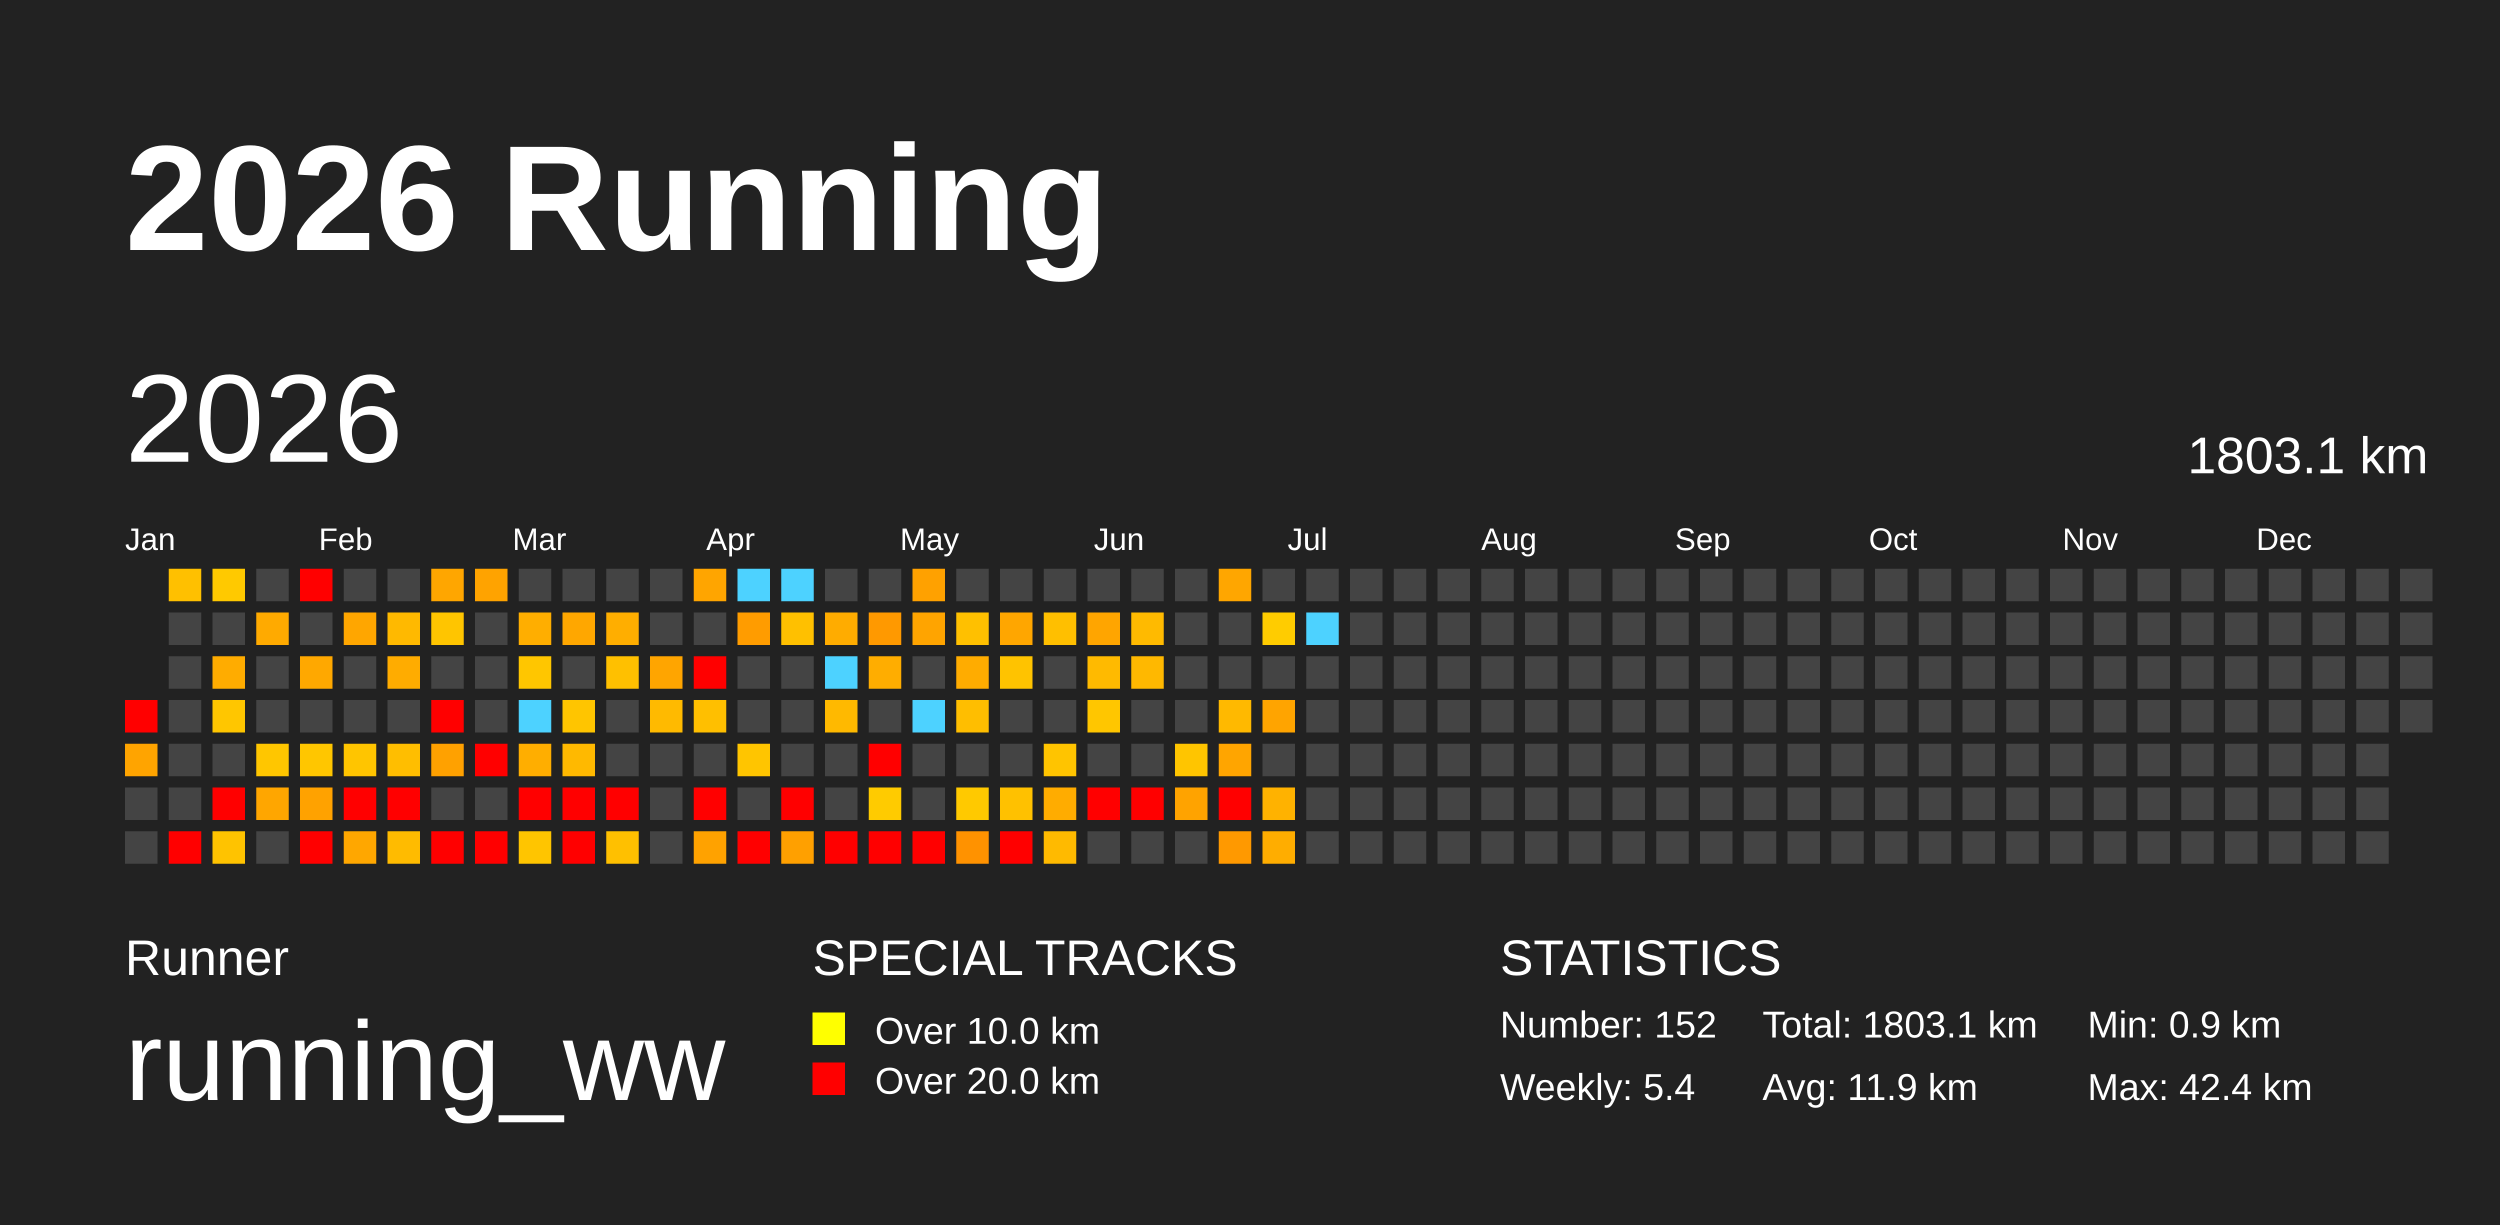
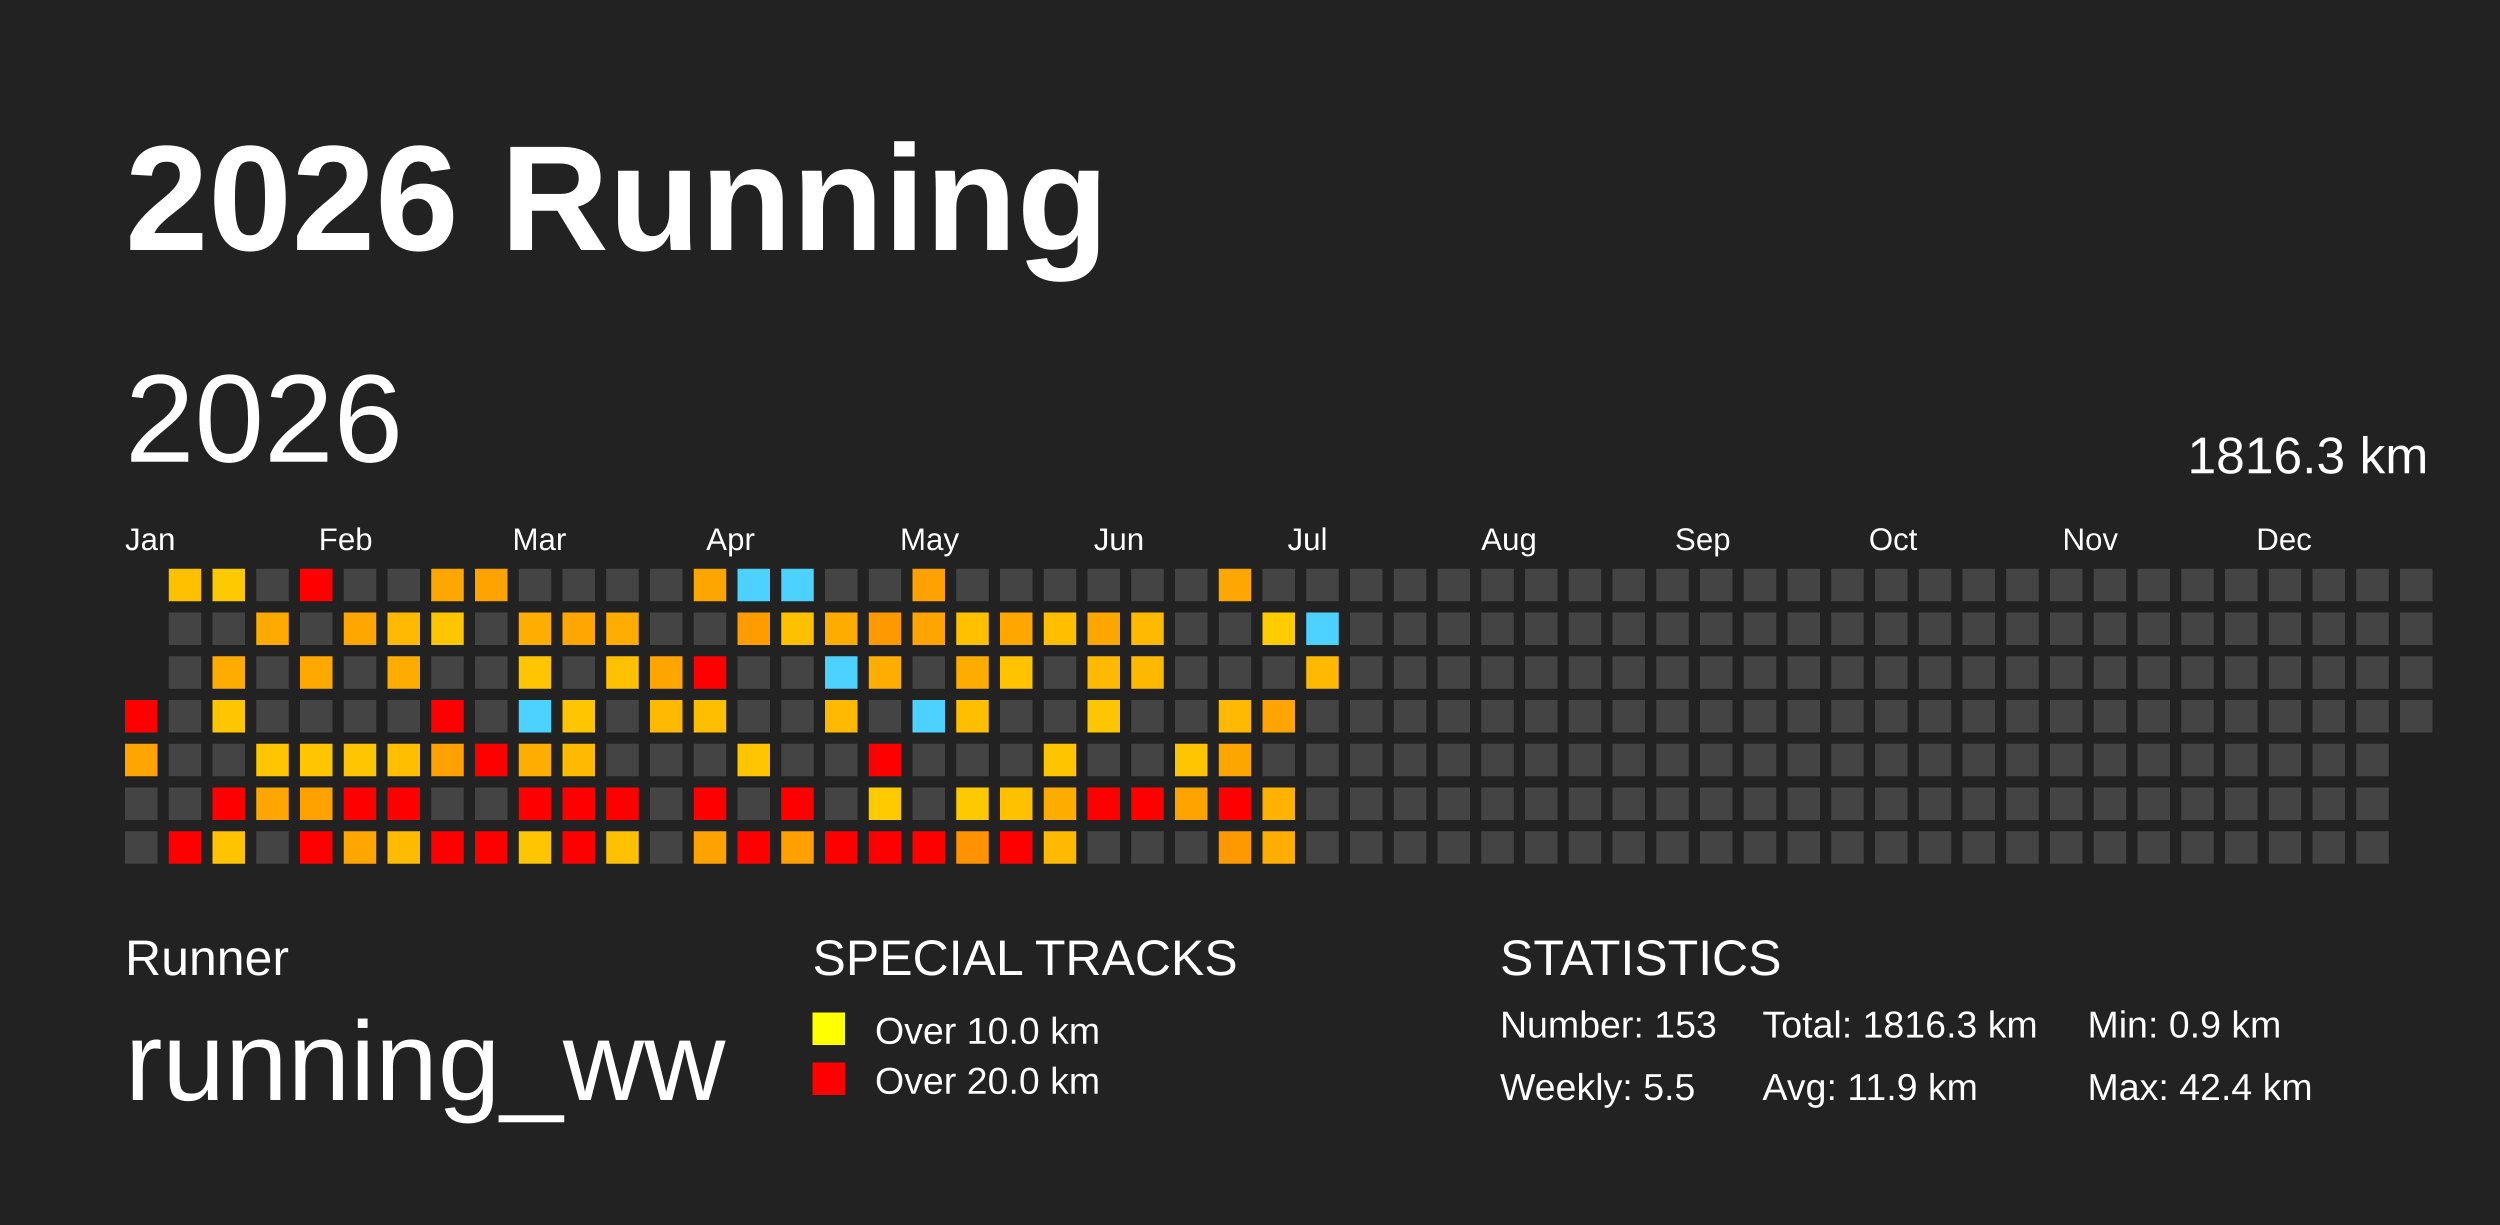
<svg xmlns="http://www.w3.org/2000/svg" baseProfile="full" height="98mm" version="1.1" viewBox="0,0,200,98" width="200mm">
  <defs />
  <rect fill="#222222" height="98" width="200" x="0" y="0" />
  <text fill="#FFFFFF" style="font-size:12px; font-family:Arial; font-weight:bold;" x="10" y="20">2026 Running</text>
  <text fill="#FFFFFF" style="font-size:4px; font-family:Arial" x="10" y="78">Runner</text>
  <text fill="#FFFFFF" style="font-size:9px; font-family:Arial" x="10" y="88">running_ww</text>
  <text fill="#FFFFFF" style="font-size:4px; font-family:Arial" x="65" y="78">SPECIAL TRACKS</text>
  <rect fill="yellow" height="2.6" width="2.6" x="65" y="81" />
  <text fill="#FFFFFF" style="font-size:3px; font-family:Arial" x="70" y="83.5">Over 10.0 km</text>
  <rect fill="red" height="2.6" width="2.6" x="65" y="85" />
  <text fill="#FFFFFF" style="font-size:3px; font-family:Arial" x="70" y="87.5">Over 20.0 km</text>
  <text fill="#FFFFFF" style="font-size:4px; font-family:Arial" x="120" y="78">STATISTICS</text>
-   <text fill="#FFFFFF" style="font-size:3px; font-family:Arial" x="120" y="83">Number: 152</text>
-   <text fill="#FFFFFF" style="font-size:3px; font-family:Arial" x="120" y="88">Weekly: 5.4</text>
-   <text fill="#FFFFFF" style="font-size:3px; font-family:Arial" x="141" y="83">Total: 1803.1 km</text>
+   <text fill="#FFFFFF" style="font-size:3px; font-family:Arial" x="120" y="83">Number: 153</text>
+   <text fill="#FFFFFF" style="font-size:3px; font-family:Arial" x="120" y="88">Weekly: 5.5</text>
+   <text fill="#FFFFFF" style="font-size:3px; font-family:Arial" x="141" y="83">Total: 1816.3 km</text>
  <text fill="#FFFFFF" style="font-size:3px; font-family:Arial" x="141" y="88">Avg: 11.9 km</text>
  <text fill="#FFFFFF" style="font-size:3px; font-family:Arial" x="167" y="83">Min: 0.9 km</text>
  <text fill="#FFFFFF" style="font-size:3px; font-family:Arial" x="167" y="88">Max: 42.4 km</text>
  <text dominant-baseline="hanging" fill="#FFFFFF" style="font-size:10.0px; font-family:Arial;" x="10" y="30">2026</text>
-   <text dominant-baseline="hanging" fill="#FFFFFF" style="font-size:4.125px; font-family:Arial;" x="175" y="35">1803.1 km</text>
+   <text dominant-baseline="hanging" fill="#FFFFFF" style="font-size:4.125px; font-family:Arial;" x="175" y="35">1816.3 km</text>
  <text fill="#FFFFFF" style="font-size:2.5px; font-family:Arial" x="10.0" y="44">Jan</text>
  <text fill="#FFFFFF" style="font-size:2.5px; font-family:Arial" x="25.5" y="44">Feb</text>
  <text fill="#FFFFFF" style="font-size:2.5px; font-family:Arial" x="41.0" y="44">Mar</text>
  <text fill="#FFFFFF" style="font-size:2.5px; font-family:Arial" x="56.5" y="44">Apr</text>
  <text fill="#FFFFFF" style="font-size:2.5px; font-family:Arial" x="72.0" y="44">May</text>
  <text fill="#FFFFFF" style="font-size:2.5px; font-family:Arial" x="87.5" y="44">Jun</text>
  <text fill="#FFFFFF" style="font-size:2.5px; font-family:Arial" x="103.0" y="44">Jul</text>
  <text fill="#FFFFFF" style="font-size:2.5px; font-family:Arial" x="118.5" y="44">Aug</text>
  <text fill="#FFFFFF" style="font-size:2.5px; font-family:Arial" x="134.0" y="44">Sep</text>
  <text fill="#FFFFFF" style="font-size:2.5px; font-family:Arial" x="149.5" y="44">Oct</text>
  <text fill="#FFFFFF" style="font-size:2.5px; font-family:Arial" x="165.0" y="44">Nov</text>
  <text fill="#FFFFFF" style="font-size:2.5px; font-family:Arial" x="180.5" y="44">Dec</text>
  <rect fill="red" height="2.6" width="2.6" x="10.0" y="56.0" />
  <rect fill="#ffa400" height="2.6" width="2.6" x="10.0" y="59.5" />
  <rect fill="#444444" height="2.6" width="2.6" x="10.0" y="63.0" />
  <rect fill="#444444" height="2.6" width="2.6" x="10.0" y="66.5" />
  <rect fill="#ffc000" height="2.6" width="2.6" x="13.5" y="45.5" />
  <rect fill="#444444" height="2.6" width="2.6" x="13.5" y="49.0" />
  <rect fill="#444444" height="2.6" width="2.6" x="13.5" y="52.5" />
  <rect fill="#444444" height="2.6" width="2.6" x="13.5" y="56.0" />
  <rect fill="#444444" height="2.6" width="2.6" x="13.5" y="59.5" />
  <rect fill="#444444" height="2.6" width="2.6" x="13.5" y="63.0" />
  <rect fill="red" height="2.6" width="2.6" x="13.5" y="66.5" />
  <rect fill="#ffc900" height="2.6" width="2.6" x="17.0" y="45.5" />
  <rect fill="#444444" height="2.6" width="2.6" x="17.0" y="49.0" />
  <rect fill="#ffac00" height="2.6" width="2.6" x="17.0" y="52.5" />
  <rect fill="#ffc600" height="2.6" width="2.6" x="17.0" y="56.0" />
  <rect fill="#444444" height="2.6" width="2.6" x="17.0" y="59.5" />
  <rect fill="red" height="2.6" width="2.6" x="17.0" y="63.0" />
  <rect fill="#ffc300" height="2.6" width="2.6" x="17.0" y="66.5" />
  <rect fill="#444444" height="2.6" width="2.6" x="20.5" y="45.5" />
  <rect fill="#ffaa00" height="2.6" width="2.6" x="20.5" y="49.0" />
  <rect fill="#444444" height="2.6" width="2.6" x="20.5" y="52.5" />
  <rect fill="#444444" height="2.6" width="2.6" x="20.5" y="56.0" />
  <rect fill="#ffc600" height="2.6" width="2.6" x="20.5" y="59.5" />
  <rect fill="#ffa600" height="2.6" width="2.6" x="20.5" y="63.0" />
  <rect fill="#444444" height="2.6" width="2.6" x="20.5" y="66.5" />
  <rect fill="red" height="2.6" width="2.6" x="24.0" y="45.5" />
  <rect fill="#444444" height="2.6" width="2.6" x="24.0" y="49.0" />
  <rect fill="#ffa800" height="2.6" width="2.6" x="24.0" y="52.5" />
  <rect fill="#444444" height="2.6" width="2.6" x="24.0" y="56.0" />
  <rect fill="#ffc600" height="2.6" width="2.6" x="24.0" y="59.5" />
  <rect fill="#ffa200" height="2.6" width="2.6" x="24.0" y="63.0" />
  <rect fill="red" height="2.6" width="2.6" x="24.0" y="66.5" />
  <rect fill="#444444" height="2.6" width="2.6" x="27.5" y="45.5" />
  <rect fill="#ffa600" height="2.6" width="2.6" x="27.5" y="49.0" />
  <rect fill="#444444" height="2.6" width="2.6" x="27.5" y="52.5" />
  <rect fill="#444444" height="2.6" width="2.6" x="27.5" y="56.0" />
  <rect fill="#ffc500" height="2.6" width="2.6" x="27.5" y="59.5" />
  <rect fill="red" height="2.6" width="2.6" x="27.5" y="63.0" />
  <rect fill="#ffa700" height="2.6" width="2.6" x="27.5" y="66.5" />
  <rect fill="#444444" height="2.6" width="2.6" x="31.0" y="45.5" />
  <rect fill="#ffb900" height="2.6" width="2.6" x="31.0" y="49.0" />
  <rect fill="#ffac00" height="2.6" width="2.6" x="31.0" y="52.5" />
  <rect fill="#444444" height="2.6" width="2.6" x="31.0" y="56.0" />
  <rect fill="#ffbe00" height="2.6" width="2.6" x="31.0" y="59.5" />
  <rect fill="red" height="2.6" width="2.6" x="31.0" y="63.0" />
  <rect fill="#ffbb00" height="2.6" width="2.6" x="31.0" y="66.5" />
  <rect fill="#ffa600" height="2.6" width="2.6" x="34.5" y="45.5" />
  <rect fill="#ffc500" height="2.6" width="2.6" x="34.5" y="49.0" />
  <rect fill="#444444" height="2.6" width="2.6" x="34.5" y="52.5" />
  <rect fill="red" height="2.6" width="2.6" x="34.5" y="56.0" />
  <rect fill="#ffa100" height="2.6" width="2.6" x="34.5" y="59.5" />
  <rect fill="#444444" height="2.6" width="2.6" x="34.5" y="63.0" />
  <rect fill="red" height="2.6" width="2.6" x="34.5" y="66.5" />
  <rect fill="#ffa300" height="2.6" width="2.6" x="38.0" y="45.5" />
  <rect fill="#444444" height="2.6" width="2.6" x="38.0" y="49.0" />
  <rect fill="#444444" height="2.6" width="2.6" x="38.0" y="52.5" />
  <rect fill="#444444" height="2.6" width="2.6" x="38.0" y="56.0" />
  <rect fill="red" height="2.6" width="2.6" x="38.0" y="59.5" />
  <rect fill="#444444" height="2.6" width="2.6" x="38.0" y="63.0" />
  <rect fill="red" height="2.6" width="2.6" x="38.0" y="66.5" />
  <rect fill="#444444" height="2.6" width="2.6" x="41.5" y="45.5" />
  <rect fill="#ffae00" height="2.6" width="2.6" x="41.5" y="49.0" />
  <rect fill="#ffc600" height="2.6" width="2.6" x="41.5" y="52.5" />
  <rect fill="#4dd2ff" height="2.6" width="2.6" x="41.5" y="56.0" />
  <rect fill="#ffae00" height="2.6" width="2.6" x="41.5" y="59.5" />
  <rect fill="red" height="2.6" width="2.6" x="41.5" y="63.0" />
  <rect fill="#ffc500" height="2.6" width="2.6" x="41.5" y="66.5" />
  <rect fill="#444444" height="2.6" width="2.6" x="45.0" y="45.5" />
  <rect fill="#ffa700" height="2.6" width="2.6" x="45.0" y="49.0" />
  <rect fill="#444444" height="2.6" width="2.6" x="45.0" y="52.5" />
  <rect fill="#ffc500" height="2.6" width="2.6" x="45.0" y="56.0" />
  <rect fill="#ffb900" height="2.6" width="2.6" x="45.0" y="59.5" />
  <rect fill="red" height="2.6" width="2.6" x="45.0" y="63.0" />
  <rect fill="red" height="2.6" width="2.6" x="45.0" y="66.5" />
  <rect fill="#444444" height="2.6" width="2.6" x="48.5" y="45.5" />
  <rect fill="#ffae00" height="2.6" width="2.6" x="48.5" y="49.0" />
  <rect fill="#ffc000" height="2.6" width="2.6" x="48.5" y="52.5" />
  <rect fill="#444444" height="2.6" width="2.6" x="48.5" y="56.0" />
  <rect fill="#444444" height="2.6" width="2.6" x="48.5" y="59.5" />
  <rect fill="red" height="2.6" width="2.6" x="48.5" y="63.0" />
  <rect fill="#ffc000" height="2.6" width="2.6" x="48.5" y="66.5" />
  <rect fill="#444444" height="2.6" width="2.6" x="52.0" y="45.5" />
  <rect fill="#444444" height="2.6" width="2.6" x="52.0" y="49.0" />
  <rect fill="#ffa500" height="2.6" width="2.6" x="52.0" y="52.5" />
  <rect fill="#ffba00" height="2.6" width="2.6" x="52.0" y="56.0" />
  <rect fill="#444444" height="2.6" width="2.6" x="52.0" y="59.5" />
  <rect fill="#444444" height="2.6" width="2.6" x="52.0" y="63.0" />
  <rect fill="#444444" height="2.6" width="2.6" x="52.0" y="66.5" />
  <rect fill="#ffa500" height="2.6" width="2.6" x="55.5" y="45.5" />
  <rect fill="#444444" height="2.6" width="2.6" x="55.5" y="49.0" />
  <rect fill="red" height="2.6" width="2.6" x="55.5" y="52.5" />
  <rect fill="#ffbf00" height="2.6" width="2.6" x="55.5" y="56.0" />
  <rect fill="#444444" height="2.6" width="2.6" x="55.5" y="59.5" />
  <rect fill="red" height="2.6" width="2.6" x="55.5" y="63.0" />
  <rect fill="#ffa200" height="2.6" width="2.6" x="55.5" y="66.5" />
  <rect fill="#4dd2ff" height="2.6" width="2.6" x="59.0" y="45.5" />
  <rect fill="#ff9c00" height="2.6" width="2.6" x="59.0" y="49.0" />
  <rect fill="#444444" height="2.6" width="2.6" x="59.0" y="52.5" />
  <rect fill="#444444" height="2.6" width="2.6" x="59.0" y="56.0" />
  <rect fill="#ffc500" height="2.6" width="2.6" x="59.0" y="59.5" />
  <rect fill="#444444" height="2.6" width="2.6" x="59.0" y="63.0" />
  <rect fill="red" height="2.6" width="2.6" x="59.0" y="66.5" />
  <rect fill="#4dd2ff" height="2.6" width="2.6" x="62.5" y="45.5" />
  <rect fill="#ffc000" height="2.6" width="2.6" x="62.5" y="49.0" />
  <rect fill="#444444" height="2.6" width="2.6" x="62.5" y="52.5" />
  <rect fill="#444444" height="2.6" width="2.6" x="62.5" y="56.0" />
  <rect fill="#444444" height="2.6" width="2.6" x="62.5" y="59.5" />
  <rect fill="red" height="2.6" width="2.6" x="62.5" y="63.0" />
  <rect fill="#ffa000" height="2.6" width="2.6" x="62.5" y="66.5" />
  <rect fill="#444444" height="2.6" width="2.6" x="66.0" y="45.5" />
  <rect fill="#ffac00" height="2.6" width="2.6" x="66.0" y="49.0" />
  <rect fill="#4dd2ff" height="2.6" width="2.6" x="66.0" y="52.5" />
  <rect fill="#ffb900" height="2.6" width="2.6" x="66.0" y="56.0" />
  <rect fill="#444444" height="2.6" width="2.6" x="66.0" y="59.5" />
  <rect fill="#444444" height="2.6" width="2.6" x="66.0" y="63.0" />
  <rect fill="red" height="2.6" width="2.6" x="66.0" y="66.5" />
  <rect fill="#444444" height="2.6" width="2.6" x="69.5" y="45.5" />
  <rect fill="#ff9900" height="2.6" width="2.6" x="69.5" y="49.0" />
  <rect fill="#ffad00" height="2.6" width="2.6" x="69.5" y="52.5" />
  <rect fill="#444444" height="2.6" width="2.6" x="69.5" y="56.0" />
  <rect fill="red" height="2.6" width="2.6" x="69.5" y="59.5" />
  <rect fill="#ffcb00" height="2.6" width="2.6" x="69.5" y="63.0" />
  <rect fill="red" height="2.6" width="2.6" x="69.5" y="66.5" />
  <rect fill="#ffa100" height="2.6" width="2.6" x="73.0" y="45.5" />
  <rect fill="#ffa400" height="2.6" width="2.6" x="73.0" y="49.0" />
  <rect fill="#444444" height="2.6" width="2.6" x="73.0" y="52.5" />
  <rect fill="#4dd2ff" height="2.6" width="2.6" x="73.0" y="56.0" />
  <rect fill="#444444" height="2.6" width="2.6" x="73.0" y="59.5" />
  <rect fill="#444444" height="2.6" width="2.6" x="73.0" y="63.0" />
  <rect fill="red" height="2.6" width="2.6" x="73.0" y="66.5" />
  <rect fill="#444444" height="2.6" width="2.6" x="76.5" y="45.5" />
  <rect fill="#ffc000" height="2.6" width="2.6" x="76.5" y="49.0" />
  <rect fill="#ffac00" height="2.6" width="2.6" x="76.5" y="52.5" />
  <rect fill="#ffbe00" height="2.6" width="2.6" x="76.5" y="56.0" />
  <rect fill="#444444" height="2.6" width="2.6" x="76.5" y="59.5" />
  <rect fill="#ffc900" height="2.6" width="2.6" x="76.5" y="63.0" />
  <rect fill="#ff9200" height="2.6" width="2.6" x="76.5" y="66.5" />
  <rect fill="#444444" height="2.6" width="2.6" x="80.0" y="45.5" />
  <rect fill="#ffa600" height="2.6" width="2.6" x="80.0" y="49.0" />
  <rect fill="#ffc300" height="2.6" width="2.6" x="80.0" y="52.5" />
  <rect fill="#444444" height="2.6" width="2.6" x="80.0" y="56.0" />
  <rect fill="#444444" height="2.6" width="2.6" x="80.0" y="59.5" />
  <rect fill="#ffc100" height="2.6" width="2.6" x="80.0" y="63.0" />
  <rect fill="red" height="2.6" width="2.6" x="80.0" y="66.5" />
  <rect fill="#444444" height="2.6" width="2.6" x="83.5" y="45.5" />
  <rect fill="#ffbf00" height="2.6" width="2.6" x="83.5" y="49.0" />
  <rect fill="#444444" height="2.6" width="2.6" x="83.5" y="52.5" />
  <rect fill="#444444" height="2.6" width="2.6" x="83.5" y="56.0" />
  <rect fill="#ffc400" height="2.6" width="2.6" x="83.5" y="59.5" />
  <rect fill="#ffac00" height="2.6" width="2.6" x="83.5" y="63.0" />
  <rect fill="#ffba00" height="2.6" width="2.6" x="83.5" y="66.5" />
  <rect fill="#444444" height="2.6" width="2.6" x="87.0" y="45.5" />
  <rect fill="#ffa500" height="2.6" width="2.6" x="87.0" y="49.0" />
  <rect fill="#ffba00" height="2.6" width="2.6" x="87.0" y="52.5" />
  <rect fill="#ffc600" height="2.6" width="2.6" x="87.0" y="56.0" />
  <rect fill="#444444" height="2.6" width="2.6" x="87.0" y="59.5" />
  <rect fill="red" height="2.6" width="2.6" x="87.0" y="63.0" />
  <rect fill="#444444" height="2.6" width="2.6" x="87.0" y="66.5" />
  <rect fill="#444444" height="2.6" width="2.6" x="90.5" y="45.5" />
  <rect fill="#ffba00" height="2.6" width="2.6" x="90.5" y="49.0" />
  <rect fill="#ffb800" height="2.6" width="2.6" x="90.5" y="52.5" />
  <rect fill="#444444" height="2.6" width="2.6" x="90.5" y="56.0" />
  <rect fill="#444444" height="2.6" width="2.6" x="90.5" y="59.5" />
  <rect fill="red" height="2.6" width="2.6" x="90.5" y="63.0" />
  <rect fill="#444444" height="2.6" width="2.6" x="90.5" y="66.5" />
  <rect fill="#444444" height="2.6" width="2.6" x="94.0" y="45.5" />
  <rect fill="#444444" height="2.6" width="2.6" x="94.0" y="49.0" />
  <rect fill="#444444" height="2.6" width="2.6" x="94.0" y="52.5" />
  <rect fill="#444444" height="2.6" width="2.6" x="94.0" y="56.0" />
  <rect fill="#ffc500" height="2.6" width="2.6" x="94.0" y="59.5" />
  <rect fill="#ffa300" height="2.6" width="2.6" x="94.0" y="63.0" />
  <rect fill="#444444" height="2.6" width="2.6" x="94.0" y="66.5" />
  <rect fill="#ffa600" height="2.6" width="2.6" x="97.5" y="45.5" />
  <rect fill="#444444" height="2.6" width="2.6" x="97.5" y="49.0" />
  <rect fill="#444444" height="2.6" width="2.6" x="97.5" y="52.5" />
  <rect fill="#ffb900" height="2.6" width="2.6" x="97.5" y="56.0" />
  <rect fill="#ffa500" height="2.6" width="2.6" x="97.5" y="59.5" />
  <rect fill="red" height="2.6" width="2.6" x="97.5" y="63.0" />
  <rect fill="#ff9900" height="2.6" width="2.6" x="97.5" y="66.5" />
  <rect fill="#444444" height="2.6" width="2.6" x="101.0" y="45.5" />
  <rect fill="#ffcc00" height="2.6" width="2.6" x="101.0" y="49.0" />
  <rect fill="#444444" height="2.6" width="2.6" x="101.0" y="52.5" />
  <rect fill="#ffa400" height="2.6" width="2.6" x="101.0" y="56.0" />
  <rect fill="#444444" height="2.6" width="2.6" x="101.0" y="59.5" />
  <rect fill="#ffb200" height="2.6" width="2.6" x="101.0" y="63.0" />
  <rect fill="#ffad00" height="2.6" width="2.6" x="101.0" y="66.5" />
  <rect fill="#444444" height="2.6" width="2.6" x="104.5" y="45.5" />
  <rect fill="#4dd2ff" height="2.6" width="2.6" x="104.5" y="49.0" />
-   <rect fill="#444444" height="2.6" width="2.6" x="104.5" y="52.5" />
+   <rect fill="#ffb900" height="2.6" width="2.6" x="104.5" y="52.5" />
  <rect fill="#444444" height="2.6" width="2.6" x="104.5" y="56.0" />
  <rect fill="#444444" height="2.6" width="2.6" x="104.5" y="59.5" />
  <rect fill="#444444" height="2.6" width="2.6" x="104.5" y="63.0" />
  <rect fill="#444444" height="2.6" width="2.6" x="104.5" y="66.5" />
  <rect fill="#444444" height="2.6" width="2.6" x="108.0" y="45.5" />
  <rect fill="#444444" height="2.6" width="2.6" x="108.0" y="49.0" />
  <rect fill="#444444" height="2.6" width="2.6" x="108.0" y="52.5" />
  <rect fill="#444444" height="2.6" width="2.6" x="108.0" y="56.0" />
  <rect fill="#444444" height="2.6" width="2.6" x="108.0" y="59.5" />
  <rect fill="#444444" height="2.6" width="2.6" x="108.0" y="63.0" />
  <rect fill="#444444" height="2.6" width="2.6" x="108.0" y="66.5" />
  <rect fill="#444444" height="2.6" width="2.6" x="111.5" y="45.5" />
  <rect fill="#444444" height="2.6" width="2.6" x="111.5" y="49.0" />
  <rect fill="#444444" height="2.6" width="2.6" x="111.5" y="52.5" />
  <rect fill="#444444" height="2.6" width="2.6" x="111.5" y="56.0" />
  <rect fill="#444444" height="2.6" width="2.6" x="111.5" y="59.5" />
  <rect fill="#444444" height="2.6" width="2.6" x="111.5" y="63.0" />
  <rect fill="#444444" height="2.6" width="2.6" x="111.5" y="66.5" />
  <rect fill="#444444" height="2.6" width="2.6" x="115.0" y="45.5" />
  <rect fill="#444444" height="2.6" width="2.6" x="115.0" y="49.0" />
  <rect fill="#444444" height="2.6" width="2.6" x="115.0" y="52.5" />
  <rect fill="#444444" height="2.6" width="2.6" x="115.0" y="56.0" />
  <rect fill="#444444" height="2.6" width="2.6" x="115.0" y="59.5" />
  <rect fill="#444444" height="2.6" width="2.6" x="115.0" y="63.0" />
  <rect fill="#444444" height="2.6" width="2.6" x="115.0" y="66.5" />
  <rect fill="#444444" height="2.6" width="2.6" x="118.5" y="45.5" />
  <rect fill="#444444" height="2.6" width="2.6" x="118.5" y="49.0" />
  <rect fill="#444444" height="2.6" width="2.6" x="118.5" y="52.5" />
  <rect fill="#444444" height="2.6" width="2.6" x="118.5" y="56.0" />
  <rect fill="#444444" height="2.6" width="2.6" x="118.5" y="59.5" />
  <rect fill="#444444" height="2.6" width="2.6" x="118.5" y="63.0" />
  <rect fill="#444444" height="2.6" width="2.6" x="118.5" y="66.5" />
  <rect fill="#444444" height="2.6" width="2.6" x="122.0" y="45.5" />
  <rect fill="#444444" height="2.6" width="2.6" x="122.0" y="49.0" />
  <rect fill="#444444" height="2.6" width="2.6" x="122.0" y="52.5" />
  <rect fill="#444444" height="2.6" width="2.6" x="122.0" y="56.0" />
  <rect fill="#444444" height="2.6" width="2.6" x="122.0" y="59.5" />
  <rect fill="#444444" height="2.6" width="2.6" x="122.0" y="63.0" />
  <rect fill="#444444" height="2.6" width="2.6" x="122.0" y="66.5" />
  <rect fill="#444444" height="2.6" width="2.6" x="125.5" y="45.5" />
  <rect fill="#444444" height="2.6" width="2.6" x="125.5" y="49.0" />
  <rect fill="#444444" height="2.6" width="2.6" x="125.5" y="52.5" />
  <rect fill="#444444" height="2.6" width="2.6" x="125.5" y="56.0" />
  <rect fill="#444444" height="2.6" width="2.6" x="125.5" y="59.5" />
  <rect fill="#444444" height="2.6" width="2.6" x="125.5" y="63.0" />
  <rect fill="#444444" height="2.6" width="2.6" x="125.5" y="66.5" />
  <rect fill="#444444" height="2.6" width="2.6" x="129.0" y="45.5" />
  <rect fill="#444444" height="2.6" width="2.6" x="129.0" y="49.0" />
  <rect fill="#444444" height="2.6" width="2.6" x="129.0" y="52.5" />
  <rect fill="#444444" height="2.6" width="2.6" x="129.0" y="56.0" />
  <rect fill="#444444" height="2.6" width="2.6" x="129.0" y="59.5" />
  <rect fill="#444444" height="2.6" width="2.6" x="129.0" y="63.0" />
  <rect fill="#444444" height="2.6" width="2.6" x="129.0" y="66.5" />
  <rect fill="#444444" height="2.6" width="2.6" x="132.5" y="45.5" />
  <rect fill="#444444" height="2.6" width="2.6" x="132.5" y="49.0" />
  <rect fill="#444444" height="2.6" width="2.6" x="132.5" y="52.5" />
  <rect fill="#444444" height="2.6" width="2.6" x="132.5" y="56.0" />
  <rect fill="#444444" height="2.6" width="2.6" x="132.5" y="59.5" />
  <rect fill="#444444" height="2.6" width="2.6" x="132.5" y="63.0" />
  <rect fill="#444444" height="2.6" width="2.6" x="132.5" y="66.5" />
  <rect fill="#444444" height="2.6" width="2.6" x="136.0" y="45.5" />
  <rect fill="#444444" height="2.6" width="2.6" x="136.0" y="49.0" />
  <rect fill="#444444" height="2.6" width="2.6" x="136.0" y="52.5" />
  <rect fill="#444444" height="2.6" width="2.6" x="136.0" y="56.0" />
  <rect fill="#444444" height="2.6" width="2.6" x="136.0" y="59.5" />
  <rect fill="#444444" height="2.6" width="2.6" x="136.0" y="63.0" />
  <rect fill="#444444" height="2.6" width="2.6" x="136.0" y="66.5" />
  <rect fill="#444444" height="2.6" width="2.6" x="139.5" y="45.5" />
  <rect fill="#444444" height="2.6" width="2.6" x="139.5" y="49.0" />
  <rect fill="#444444" height="2.6" width="2.6" x="139.5" y="52.5" />
  <rect fill="#444444" height="2.6" width="2.6" x="139.5" y="56.0" />
  <rect fill="#444444" height="2.6" width="2.6" x="139.5" y="59.5" />
  <rect fill="#444444" height="2.6" width="2.6" x="139.5" y="63.0" />
  <rect fill="#444444" height="2.6" width="2.6" x="139.5" y="66.5" />
  <rect fill="#444444" height="2.6" width="2.6" x="143.0" y="45.5" />
  <rect fill="#444444" height="2.6" width="2.6" x="143.0" y="49.0" />
  <rect fill="#444444" height="2.6" width="2.6" x="143.0" y="52.5" />
  <rect fill="#444444" height="2.6" width="2.6" x="143.0" y="56.0" />
  <rect fill="#444444" height="2.6" width="2.6" x="143.0" y="59.5" />
  <rect fill="#444444" height="2.6" width="2.6" x="143.0" y="63.0" />
  <rect fill="#444444" height="2.6" width="2.6" x="143.0" y="66.5" />
  <rect fill="#444444" height="2.6" width="2.6" x="146.5" y="45.5" />
  <rect fill="#444444" height="2.6" width="2.6" x="146.5" y="49.0" />
  <rect fill="#444444" height="2.6" width="2.6" x="146.5" y="52.5" />
  <rect fill="#444444" height="2.6" width="2.6" x="146.5" y="56.0" />
  <rect fill="#444444" height="2.6" width="2.6" x="146.5" y="59.5" />
  <rect fill="#444444" height="2.6" width="2.6" x="146.5" y="63.0" />
  <rect fill="#444444" height="2.6" width="2.6" x="146.5" y="66.5" />
  <rect fill="#444444" height="2.6" width="2.6" x="150.0" y="45.5" />
  <rect fill="#444444" height="2.6" width="2.6" x="150.0" y="49.0" />
  <rect fill="#444444" height="2.6" width="2.6" x="150.0" y="52.5" />
  <rect fill="#444444" height="2.6" width="2.6" x="150.0" y="56.0" />
  <rect fill="#444444" height="2.6" width="2.6" x="150.0" y="59.5" />
  <rect fill="#444444" height="2.6" width="2.6" x="150.0" y="63.0" />
  <rect fill="#444444" height="2.6" width="2.6" x="150.0" y="66.5" />
  <rect fill="#444444" height="2.6" width="2.6" x="153.5" y="45.5" />
  <rect fill="#444444" height="2.6" width="2.6" x="153.5" y="49.0" />
  <rect fill="#444444" height="2.6" width="2.6" x="153.5" y="52.5" />
  <rect fill="#444444" height="2.6" width="2.6" x="153.5" y="56.0" />
  <rect fill="#444444" height="2.6" width="2.6" x="153.5" y="59.5" />
  <rect fill="#444444" height="2.6" width="2.6" x="153.5" y="63.0" />
  <rect fill="#444444" height="2.6" width="2.6" x="153.5" y="66.5" />
  <rect fill="#444444" height="2.6" width="2.6" x="157.0" y="45.5" />
  <rect fill="#444444" height="2.6" width="2.6" x="157.0" y="49.0" />
  <rect fill="#444444" height="2.6" width="2.6" x="157.0" y="52.5" />
  <rect fill="#444444" height="2.6" width="2.6" x="157.0" y="56.0" />
  <rect fill="#444444" height="2.6" width="2.6" x="157.0" y="59.5" />
  <rect fill="#444444" height="2.6" width="2.6" x="157.0" y="63.0" />
  <rect fill="#444444" height="2.6" width="2.6" x="157.0" y="66.5" />
  <rect fill="#444444" height="2.6" width="2.6" x="160.5" y="45.5" />
  <rect fill="#444444" height="2.6" width="2.6" x="160.5" y="49.0" />
  <rect fill="#444444" height="2.6" width="2.6" x="160.5" y="52.5" />
  <rect fill="#444444" height="2.6" width="2.6" x="160.5" y="56.0" />
  <rect fill="#444444" height="2.6" width="2.6" x="160.5" y="59.5" />
  <rect fill="#444444" height="2.6" width="2.6" x="160.5" y="63.0" />
  <rect fill="#444444" height="2.6" width="2.6" x="160.5" y="66.5" />
  <rect fill="#444444" height="2.6" width="2.6" x="164.0" y="45.5" />
  <rect fill="#444444" height="2.6" width="2.6" x="164.0" y="49.0" />
  <rect fill="#444444" height="2.6" width="2.6" x="164.0" y="52.5" />
  <rect fill="#444444" height="2.6" width="2.6" x="164.0" y="56.0" />
  <rect fill="#444444" height="2.6" width="2.6" x="164.0" y="59.5" />
  <rect fill="#444444" height="2.6" width="2.6" x="164.0" y="63.0" />
  <rect fill="#444444" height="2.6" width="2.6" x="164.0" y="66.5" />
  <rect fill="#444444" height="2.6" width="2.6" x="167.5" y="45.5" />
  <rect fill="#444444" height="2.6" width="2.6" x="167.5" y="49.0" />
  <rect fill="#444444" height="2.6" width="2.6" x="167.5" y="52.5" />
  <rect fill="#444444" height="2.6" width="2.6" x="167.5" y="56.0" />
  <rect fill="#444444" height="2.6" width="2.6" x="167.5" y="59.5" />
  <rect fill="#444444" height="2.6" width="2.6" x="167.5" y="63.0" />
  <rect fill="#444444" height="2.6" width="2.6" x="167.5" y="66.5" />
  <rect fill="#444444" height="2.6" width="2.6" x="171.0" y="45.5" />
  <rect fill="#444444" height="2.6" width="2.6" x="171.0" y="49.0" />
  <rect fill="#444444" height="2.6" width="2.6" x="171.0" y="52.5" />
  <rect fill="#444444" height="2.6" width="2.6" x="171.0" y="56.0" />
  <rect fill="#444444" height="2.6" width="2.6" x="171.0" y="59.5" />
  <rect fill="#444444" height="2.6" width="2.6" x="171.0" y="63.0" />
  <rect fill="#444444" height="2.6" width="2.6" x="171.0" y="66.5" />
  <rect fill="#444444" height="2.6" width="2.6" x="174.5" y="45.5" />
  <rect fill="#444444" height="2.6" width="2.6" x="174.5" y="49.0" />
  <rect fill="#444444" height="2.6" width="2.6" x="174.5" y="52.5" />
  <rect fill="#444444" height="2.6" width="2.6" x="174.5" y="56.0" />
  <rect fill="#444444" height="2.6" width="2.6" x="174.5" y="59.5" />
  <rect fill="#444444" height="2.6" width="2.6" x="174.5" y="63.0" />
  <rect fill="#444444" height="2.6" width="2.6" x="174.5" y="66.5" />
  <rect fill="#444444" height="2.6" width="2.6" x="178.0" y="45.5" />
  <rect fill="#444444" height="2.6" width="2.6" x="178.0" y="49.0" />
  <rect fill="#444444" height="2.6" width="2.6" x="178.0" y="52.5" />
  <rect fill="#444444" height="2.6" width="2.6" x="178.0" y="56.0" />
  <rect fill="#444444" height="2.6" width="2.6" x="178.0" y="59.5" />
  <rect fill="#444444" height="2.6" width="2.6" x="178.0" y="63.0" />
  <rect fill="#444444" height="2.6" width="2.6" x="178.0" y="66.5" />
  <rect fill="#444444" height="2.6" width="2.6" x="181.5" y="45.5" />
  <rect fill="#444444" height="2.6" width="2.6" x="181.5" y="49.0" />
  <rect fill="#444444" height="2.6" width="2.6" x="181.5" y="52.5" />
  <rect fill="#444444" height="2.6" width="2.6" x="181.5" y="56.0" />
  <rect fill="#444444" height="2.6" width="2.6" x="181.5" y="59.5" />
  <rect fill="#444444" height="2.6" width="2.6" x="181.5" y="63.0" />
  <rect fill="#444444" height="2.6" width="2.6" x="181.5" y="66.5" />
  <rect fill="#444444" height="2.6" width="2.6" x="185.0" y="45.5" />
  <rect fill="#444444" height="2.6" width="2.6" x="185.0" y="49.0" />
  <rect fill="#444444" height="2.6" width="2.6" x="185.0" y="52.5" />
  <rect fill="#444444" height="2.6" width="2.6" x="185.0" y="56.0" />
  <rect fill="#444444" height="2.6" width="2.6" x="185.0" y="59.5" />
  <rect fill="#444444" height="2.6" width="2.6" x="185.0" y="63.0" />
  <rect fill="#444444" height="2.6" width="2.6" x="185.0" y="66.5" />
  <rect fill="#444444" height="2.6" width="2.6" x="188.5" y="45.5" />
  <rect fill="#444444" height="2.6" width="2.6" x="188.5" y="49.0" />
  <rect fill="#444444" height="2.6" width="2.6" x="188.5" y="52.5" />
  <rect fill="#444444" height="2.6" width="2.6" x="188.5" y="56.0" />
  <rect fill="#444444" height="2.6" width="2.6" x="188.5" y="59.5" />
  <rect fill="#444444" height="2.6" width="2.6" x="188.5" y="63.0" />
  <rect fill="#444444" height="2.6" width="2.6" x="188.5" y="66.5" />
  <rect fill="#444444" height="2.6" width="2.6" x="192.0" y="45.5" />
  <rect fill="#444444" height="2.6" width="2.6" x="192.0" y="49.0" />
  <rect fill="#444444" height="2.6" width="2.6" x="192.0" y="52.5" />
  <rect fill="#444444" height="2.6" width="2.6" x="192.0" y="56.0" />
</svg>
